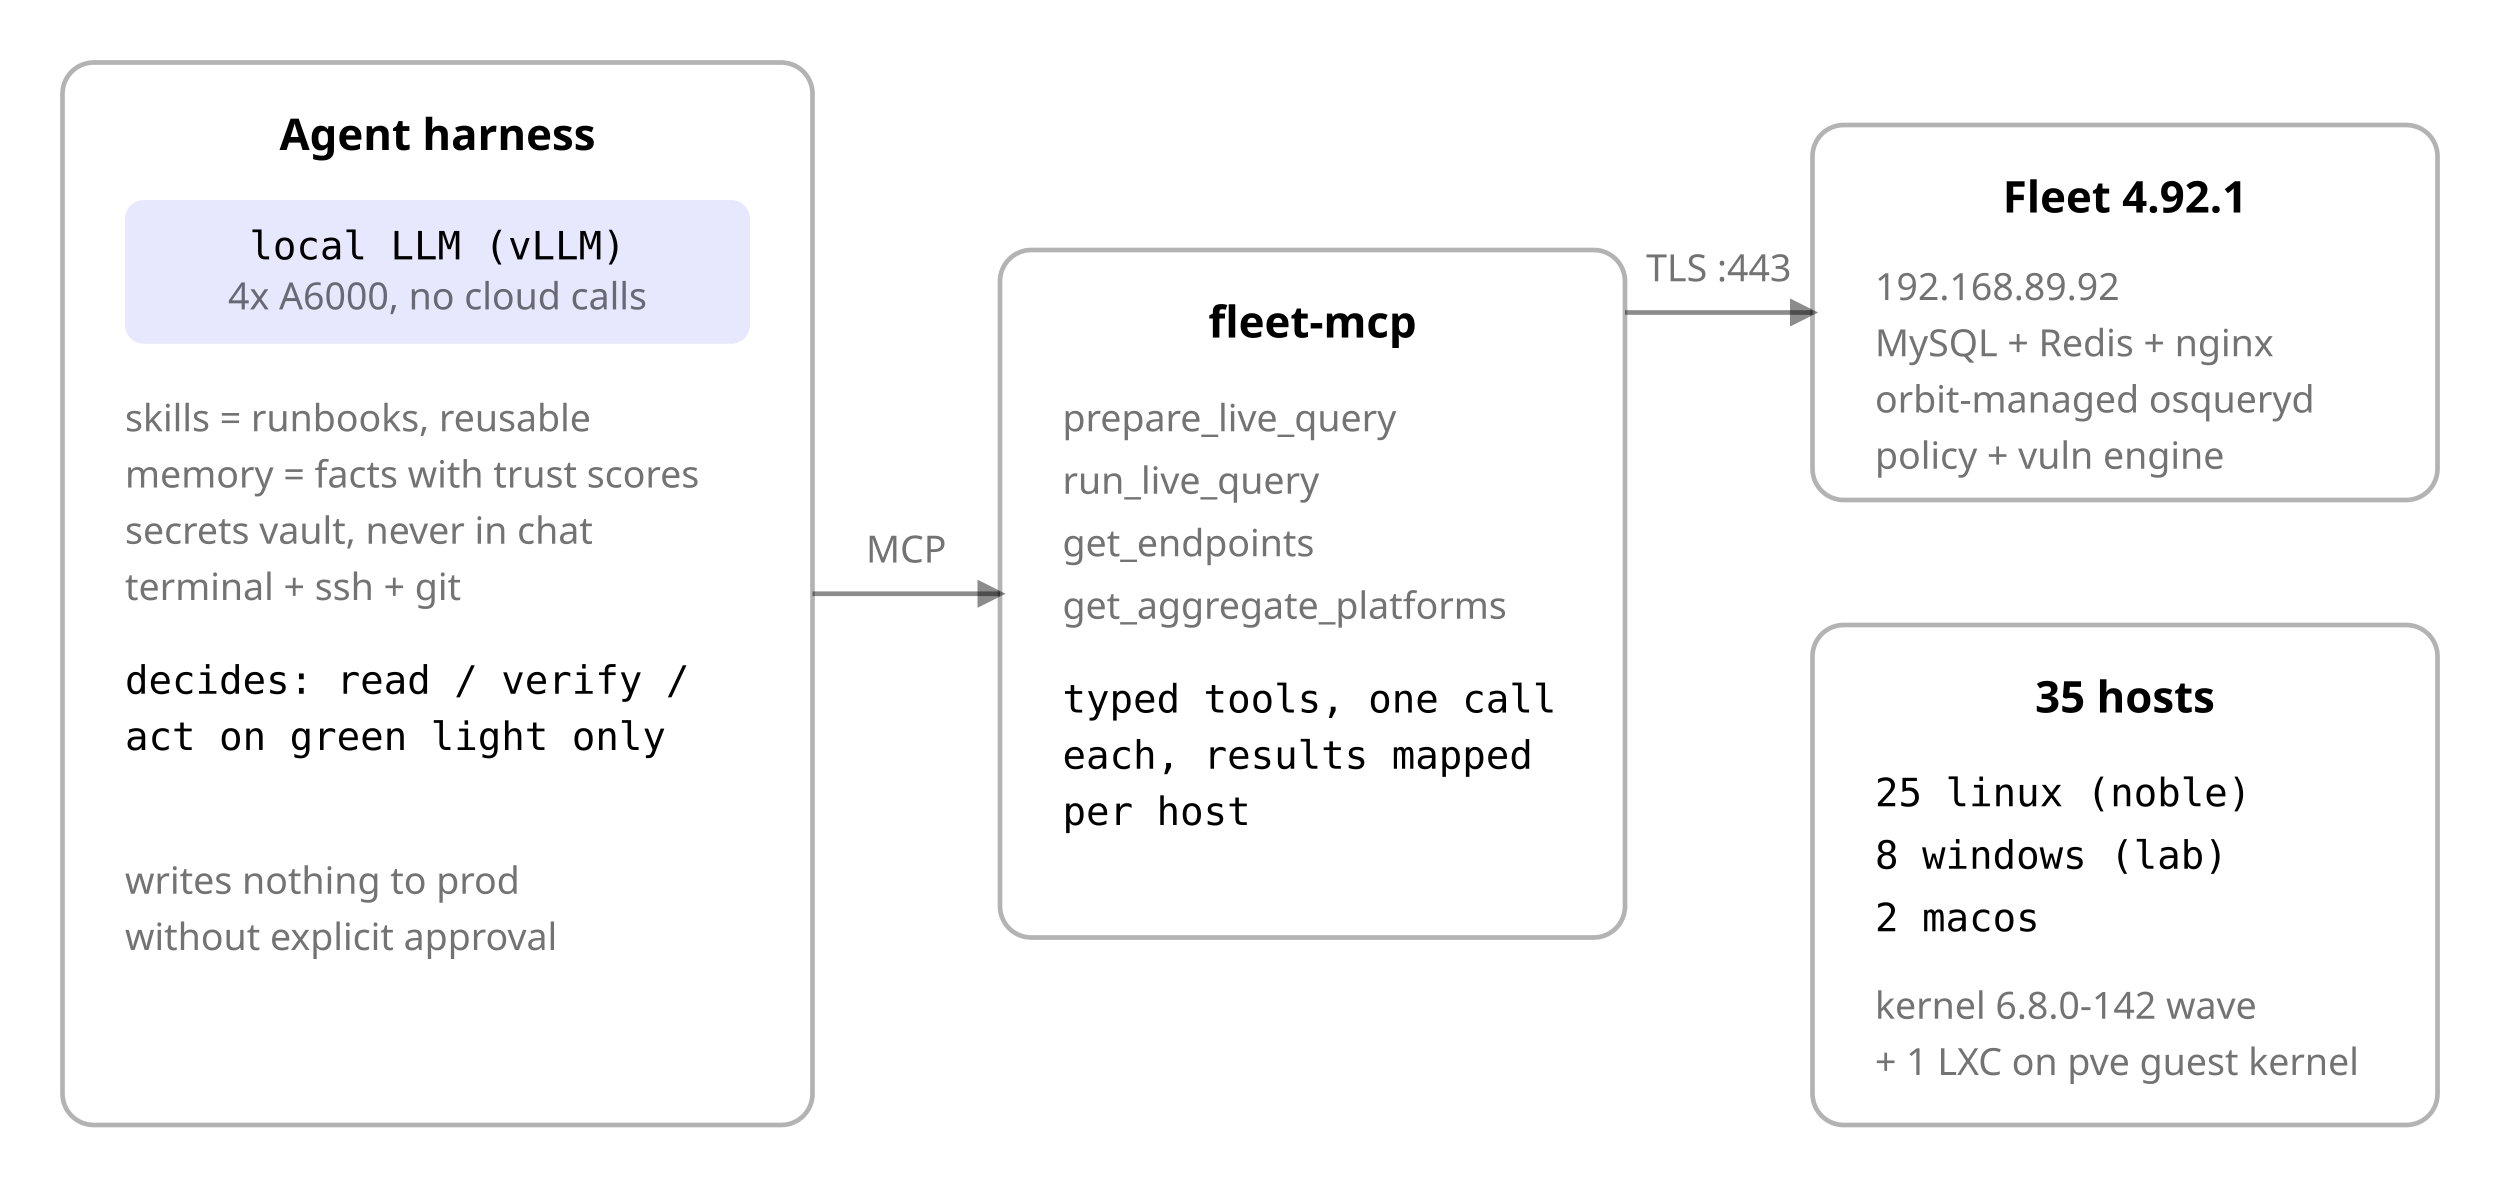
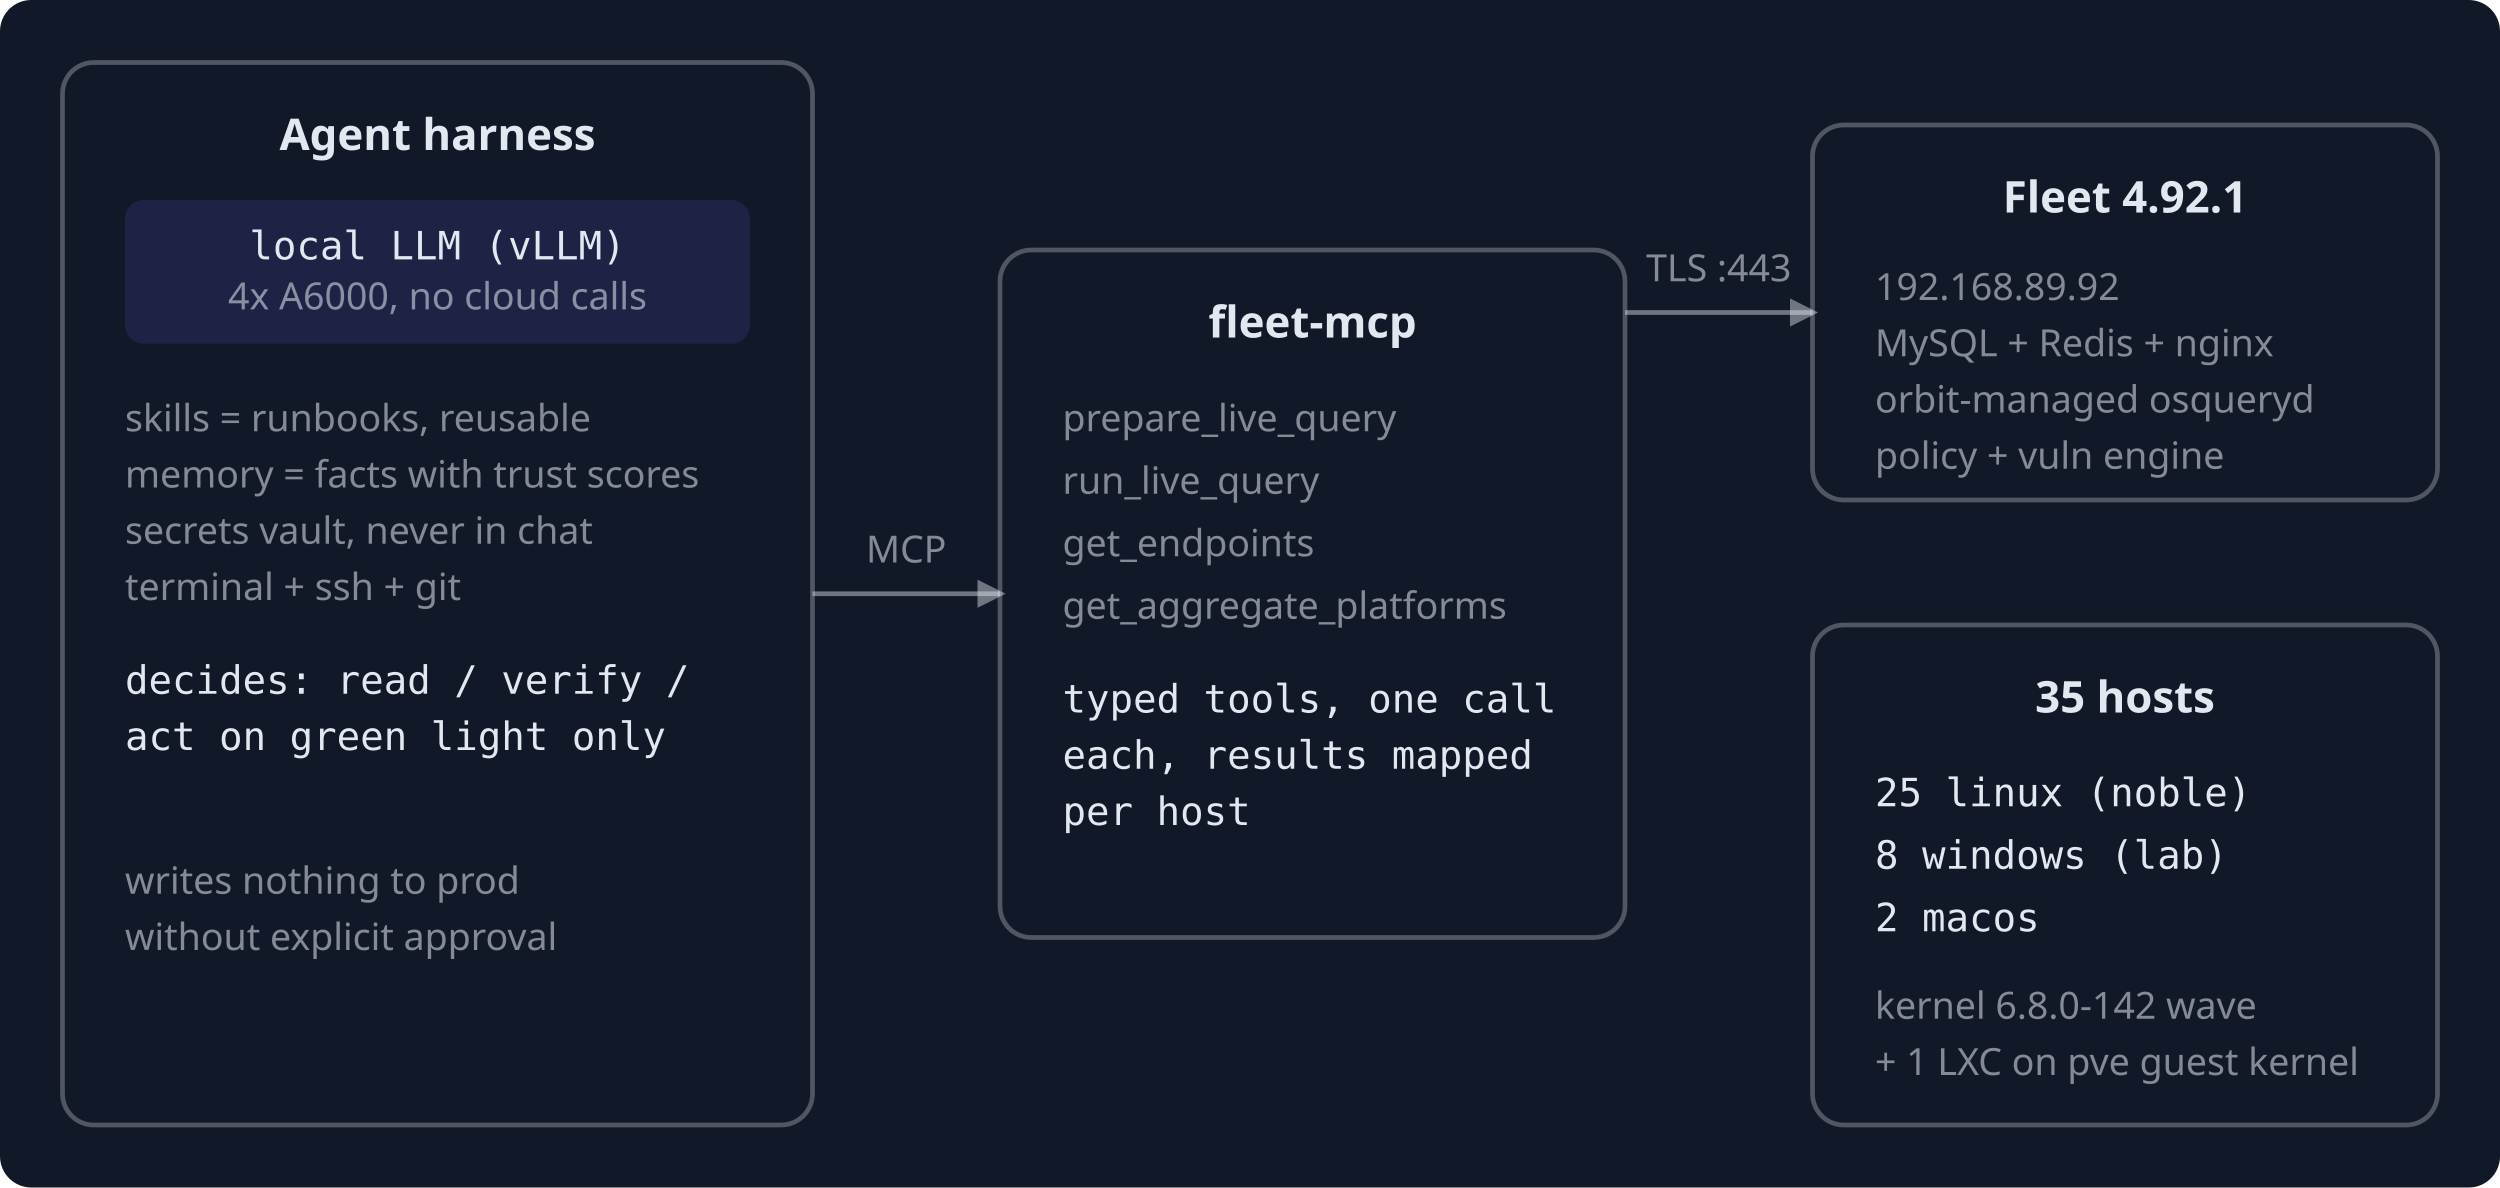
- <svg xmlns="http://www.w3.org/2000/svg" viewBox="0 0 800 380" width="100%" style="max-width: 800px; height: auto;" role="img" aria-label="Architecture: local LLM agent connected to Fleet via MCP, querying 35 hosts, with the harness around it">
+ <svg xmlns="http://www.w3.org/2000/svg" viewBox="0 0 800 380" width="100%" style="max-width: 800px; height: auto; color: #e2e8f0;" role="img" aria-label="Architecture: local LLM agent connected to Fleet via MCP, querying 35 hosts, with the harness around it">
  <style>
    .box { fill: none; stroke: currentColor; stroke-opacity: 0.3; stroke-width: 1.5; }
    .t { font: 600 14px ui-sans-serif, system-ui, sans-serif; fill: currentColor; }
    .b { font: 12.5px ui-monospace, SFMono-Regular, Menlo, monospace; fill: currentColor; }
    .m { font: 12px ui-sans-serif, system-ui, sans-serif; fill: currentColor; fill-opacity: 0.55; }
    .ar { stroke: currentColor; stroke-opacity: 0.45; stroke-width: 1.5; fill: none; }
    .acc { fill: #6366f1; }
  </style>
+   <rect data-panel="bg" x="0" y="0" width="800" height="380" rx="10" fill="#111827" />
  <defs>
    <marker id="ah" viewBox="0 0 10 10" refX="8" refY="5" markerWidth="6" markerHeight="6" orient="auto">
      <path d="M 0 0 L 10 5 L 0 10 z" fill="currentColor" fill-opacity="0.45" />
    </marker>
  </defs>
  <rect class="box" x="20" y="20" width="240" height="340" rx="10" />
  <text x="140" y="48" text-anchor="middle" class="t">Agent harness</text>
  <rect class="acc" x="40" y="64" width="200" height="46" rx="6" fill-opacity="0.15" />
  <text x="140" y="83" text-anchor="middle" class="b">local LLM (vLLM)</text>
  <text x="140" y="99" text-anchor="middle" class="m">4x A6000, no cloud calls</text>
  <text x="40" y="138" class="m">skills = runbooks, reusable</text>
  <text x="40" y="156" class="m">memory = facts with trust scores</text>
  <text x="40" y="174" class="m">secrets vault, never in chat</text>
  <text x="40" y="192" class="m">terminal + ssh + git</text>
  <text x="40" y="222" class="b">decides: read / verify /</text>
  <text x="40" y="240" class="b">act on green light only</text>
  <text x="40" y="286" class="m" fill-opacity="0.4">writes nothing to prod</text>
  <text x="40" y="304" class="m" fill-opacity="0.4">without explicit approval</text>
  <path class="ar" d="M 260 190 L 320 190" marker-end="url(#ah)" />
  <text x="290" y="180" text-anchor="middle" class="m">MCP</text>
  <rect class="box" x="320" y="80" width="200" height="220" rx="10" />
  <text x="420" y="108" text-anchor="middle" class="t">fleet-mcp</text>
  <text x="340" y="138" class="m">prepare_live_query</text>
  <text x="340" y="158" class="m">run_live_query</text>
  <text x="340" y="178" class="m">get_endpoints</text>
  <text x="340" y="198" class="m">get_aggregate_platforms</text>
  <text x="340" y="228" class="b">typed tools, one call</text>
  <text x="340" y="246" class="b">each, results mapped</text>
  <text x="340" y="264" class="b">per host</text>
  <path class="ar" d="M 520 100 L 580 100" marker-end="url(#ah)" />
  <text x="550" y="90" text-anchor="middle" class="m">TLS :443</text>
  <rect class="box" x="580" y="40" width="200" height="120" rx="10" />
  <text x="680" y="68" text-anchor="middle" class="t">Fleet 4.92.1</text>
  <text x="600" y="96" class="m">192.168.89.92</text>
  <text x="600" y="114" class="m">MySQL + Redis + nginx</text>
  <text x="600" y="132" class="m">orbit-managed osqueryd</text>
  <text x="600" y="150" class="m">policy + vuln engine</text>
  <rect class="box" x="580" y="200" width="200" height="160" rx="10" />
  <text x="680" y="228" text-anchor="middle" class="t">35 hosts</text>
  <text x="600" y="258" class="b">25 linux (noble)</text>
  <text x="600" y="278" class="b">8 windows (lab)</text>
  <text x="600" y="298" class="b">2 macos</text>
  <text x="600" y="326" class="m">kernel 6.8.0-142 wave</text>
  <text x="600" y="344" class="m">+ 1 LXC on pve guest kernel</text>
</svg>
